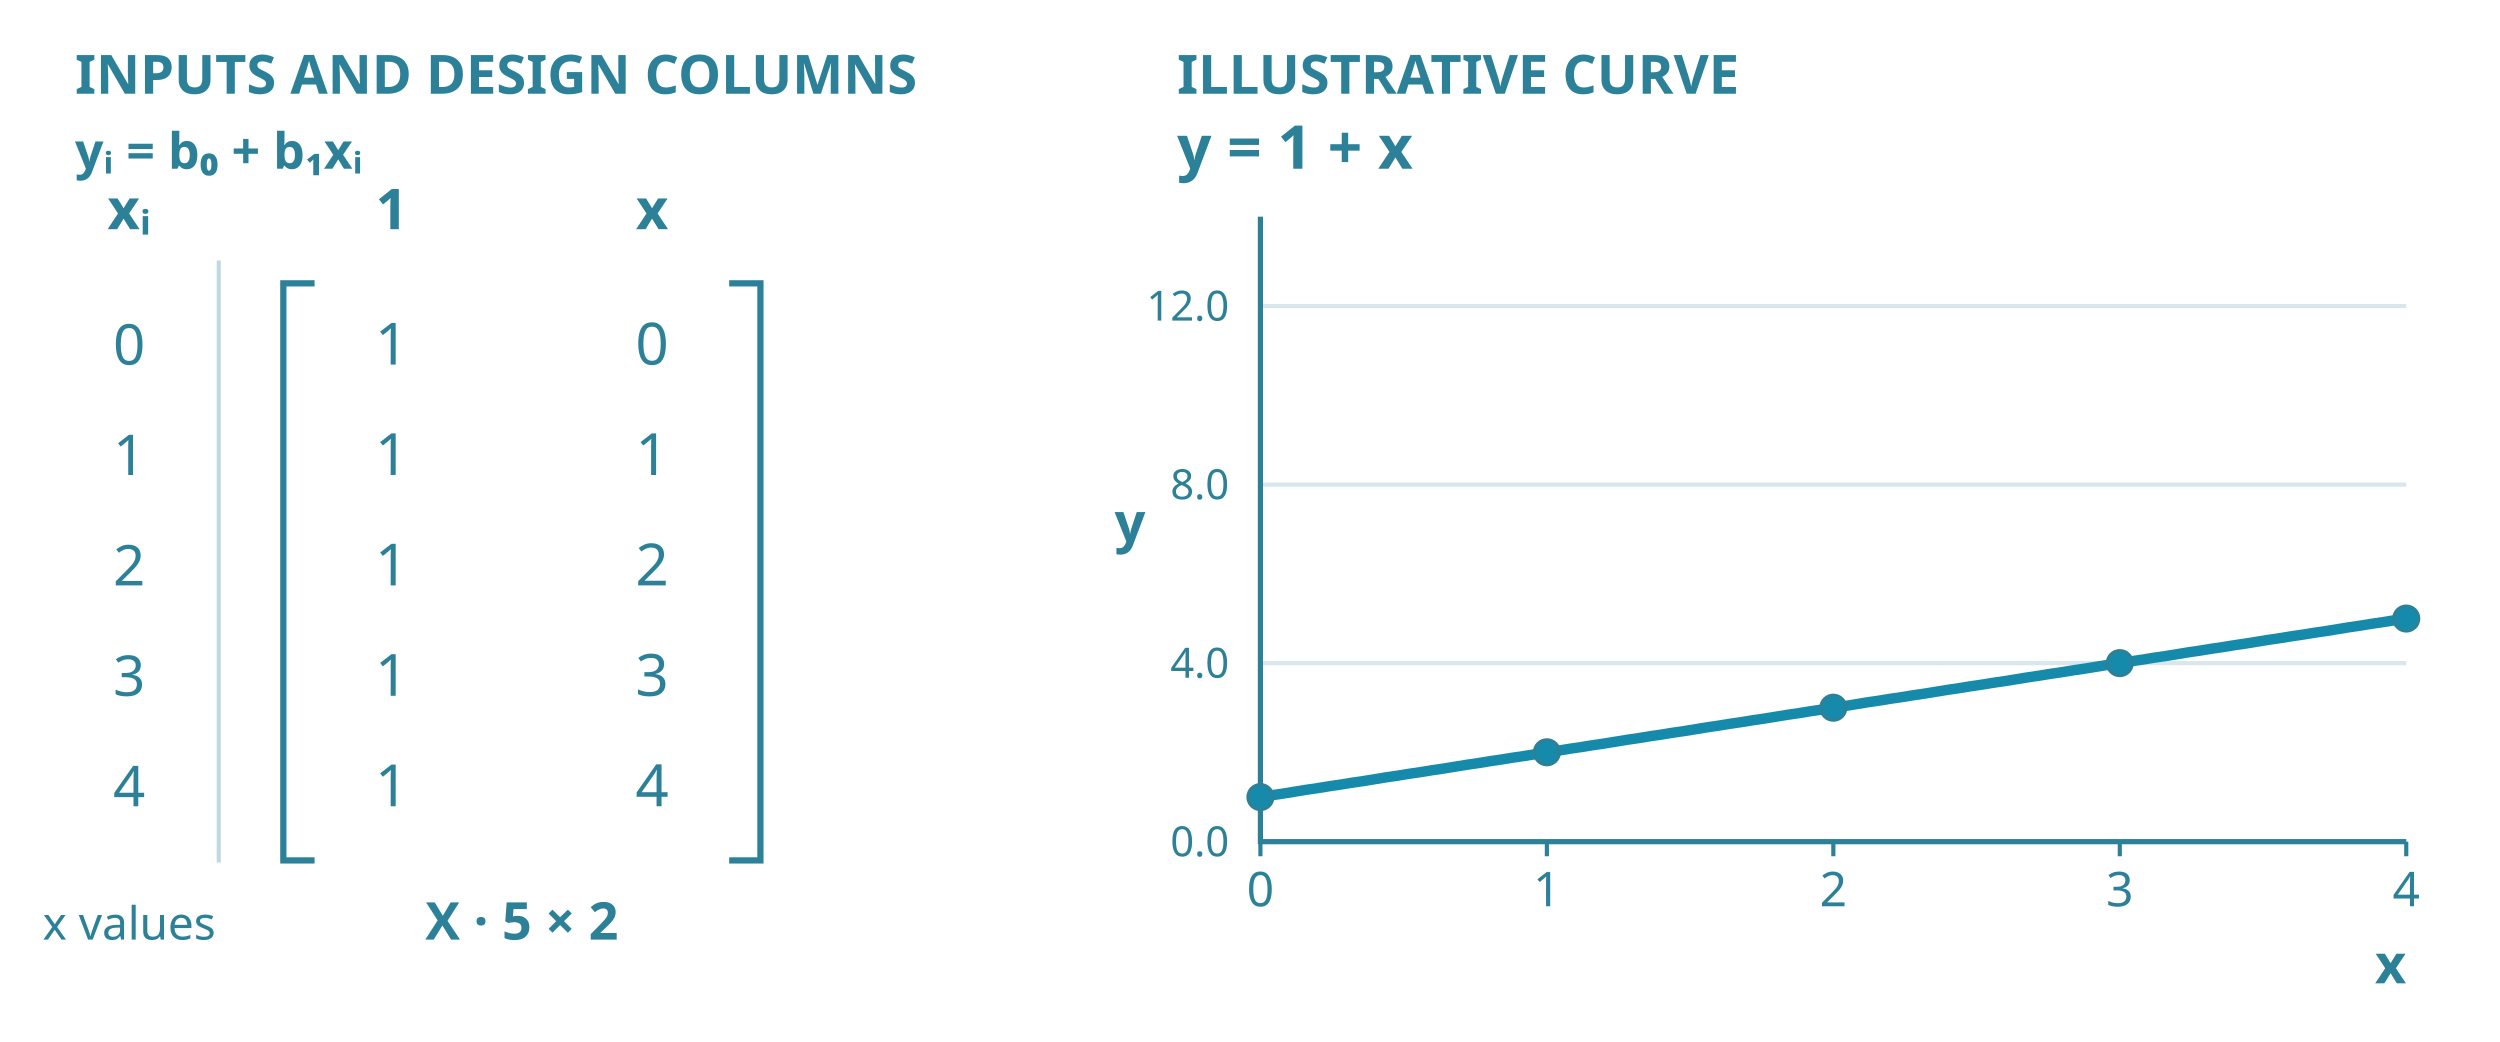
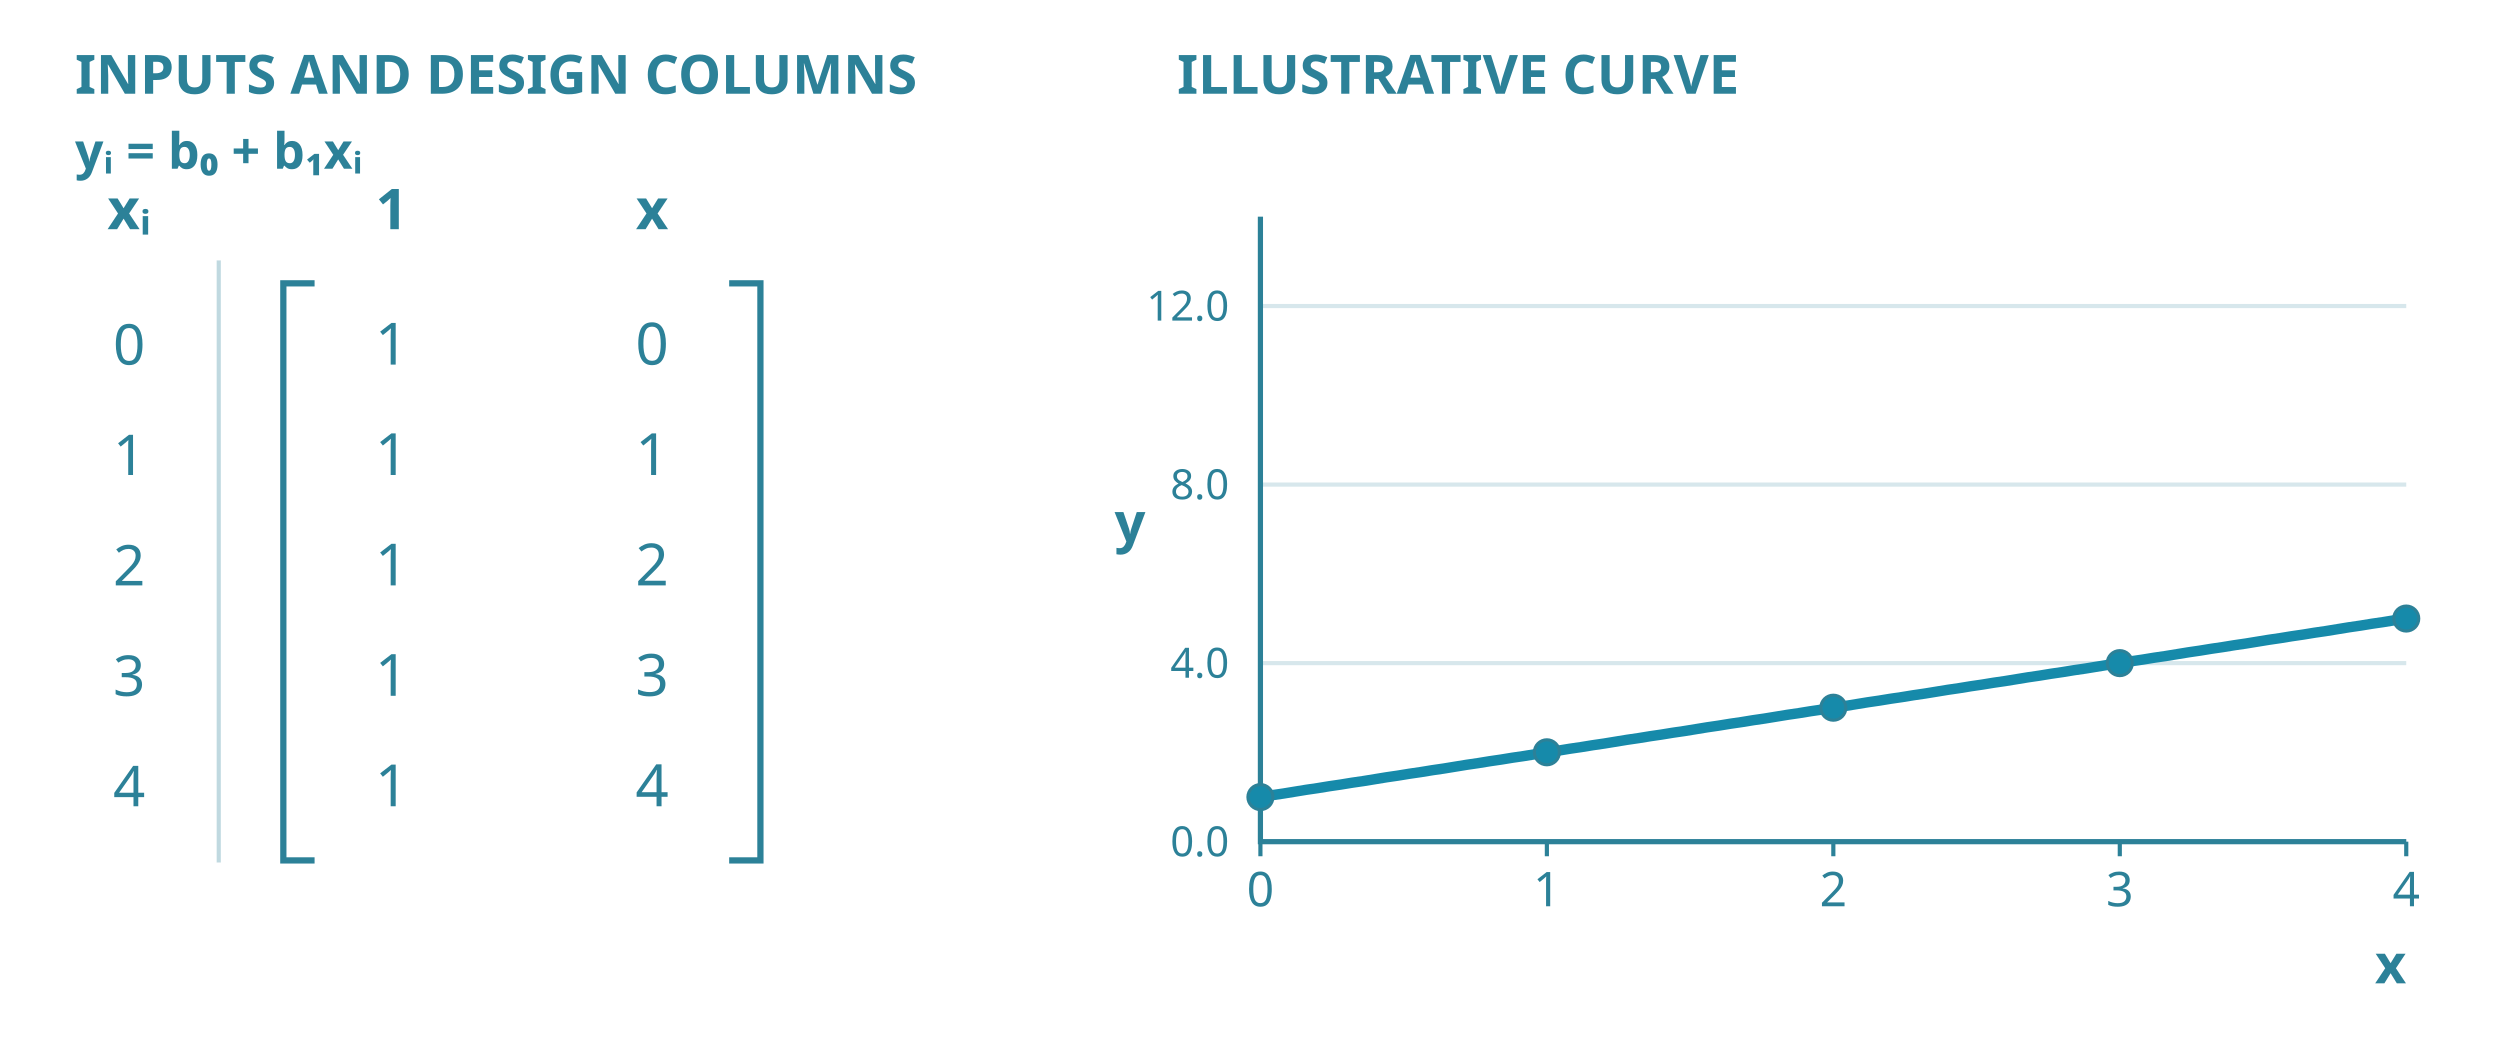
<svg xmlns="http://www.w3.org/2000/svg" viewBox="0 0 1200 500">
  <g fill="#2c8198" font-family="system-ui, sans-serif">
    <text x="36.0" y="45.0" text-anchor="start" font-size="26" font-weight="700">INPUTS AND DESIGN COLUMNS</text>
    <text x="36" y="81" font-size="24" font-weight="600">yᵢ = b₀ + b₁xᵢ</text>
    <text x="565.0" y="45.0" text-anchor="start" font-size="26" font-weight="700">ILLUSTRATIVE CURVE</text>
-     <text x="565.0" y="81.0" text-anchor="start" font-size="29" font-weight="700">y = 1 + x</text>
    <text x="62.0" y="110.0" text-anchor="middle" font-size="27" font-weight="700">xᵢ</text>
    <path d="M 151 136 H 136 V 413 H 151 M 350 136 H 365 V 413 H 350" stroke="#2c8198" stroke-width="3" opacity="1" fill="none" />
    <path d="M 105 125 V 414" stroke="#2c8198" stroke-width="2" opacity="0.3" fill="none" />
-     <text x="62.0" y="451.0" text-anchor="middle" font-size="22" font-weight="400">x values</text>
-     <text x="250.5" y="451.0" text-anchor="middle" font-size="25" font-weight="700">X  ·  5 × 2</text>
    <text x="188.0" y="110.0" text-anchor="middle" font-size="27" font-weight="700">1</text>
    <text x="313.0" y="110.0" text-anchor="middle" font-size="27" font-weight="700">x</text>
    <text x="62.0" y="175.0" text-anchor="middle" font-size="27" font-weight="400">0</text>
    <text x="188.0" y="175.0" text-anchor="middle" font-size="28" font-weight="400">1</text>
    <text x="313.0" y="175.0" text-anchor="middle" font-size="28" font-weight="400">0</text>
    <text x="62.0" y="228.0" text-anchor="middle" font-size="27" font-weight="400">1</text>
    <text x="188.0" y="228.0" text-anchor="middle" font-size="28" font-weight="400">1</text>
    <text x="313.0" y="228.0" text-anchor="middle" font-size="28" font-weight="400">1</text>
    <text x="62.0" y="281.0" text-anchor="middle" font-size="27" font-weight="400">2</text>
    <text x="188.0" y="281.0" text-anchor="middle" font-size="28" font-weight="400">1</text>
    <text x="313.0" y="281.0" text-anchor="middle" font-size="28" font-weight="400">2</text>
    <text x="62.0" y="334.0" text-anchor="middle" font-size="27" font-weight="400">3</text>
    <text x="188.0" y="334.0" text-anchor="middle" font-size="28" font-weight="400">1</text>
    <text x="313.0" y="334.0" text-anchor="middle" font-size="28" font-weight="400">3</text>
    <text x="62.0" y="387.0" text-anchor="middle" font-size="27" font-weight="400">4</text>
    <text x="188.0" y="387.0" text-anchor="middle" font-size="28" font-weight="400">1</text>
    <text x="313.0" y="387.0" text-anchor="middle" font-size="28" font-weight="400">4</text>
    <path d="M 605 104 V 404 H 1155" stroke="#2c8198" stroke-width="2.5" opacity="1" fill="none" />
    <path d="M 605 404.0 H 1155" stroke="#2c8198" stroke-width="2" opacity="0.19" fill="none" />
    <text x="590.0" y="411.0" text-anchor="end" font-size="20" font-weight="400">0.0</text>
    <path d="M 605 318.3 H 1155" stroke="#2c8198" stroke-width="2" opacity="0.19" fill="none" />
    <text x="590.0" y="325.3" text-anchor="end" font-size="20" font-weight="400">4.0</text>
    <path d="M 605 232.6 H 1155" stroke="#2c8198" stroke-width="2" opacity="0.19" fill="none" />
    <text x="590.0" y="239.6" text-anchor="end" font-size="20" font-weight="400">8.0</text>
    <path d="M 605 146.9 H 1155" stroke="#2c8198" stroke-width="2" opacity="0.19" fill="none" />
    <text x="590.0" y="153.9" text-anchor="end" font-size="20" font-weight="400">12.0</text>
    <path d="M 605.0 404 v 7" stroke="#2c8198" stroke-width="2" opacity="1" fill="none" />
    <text x="605.0" y="435.0" text-anchor="middle" font-size="23" font-weight="400">0</text>
    <path d="M 742.5 404 v 7" stroke="#2c8198" stroke-width="2" opacity="1" fill="none" />
    <text x="742.5" y="435.0" text-anchor="middle" font-size="23" font-weight="400">1</text>
    <path d="M 880.0 404 v 7" stroke="#2c8198" stroke-width="2" opacity="1" fill="none" />
    <text x="880.0" y="435.0" text-anchor="middle" font-size="23" font-weight="400">2</text>
    <path d="M 1017.5 404 v 7" stroke="#2c8198" stroke-width="2" opacity="1" fill="none" />
    <text x="1017.5" y="435.0" text-anchor="middle" font-size="23" font-weight="400">3</text>
    <path d="M 1155.0 404 v 7" stroke="#2c8198" stroke-width="2" opacity="1" fill="none" />
    <text x="1155.0" y="435.0" text-anchor="middle" font-size="23" font-weight="400">4</text>
    <text x="535.0" y="260.0" text-anchor="start" font-size="26" font-weight="700">y</text>
    <text x="1155.0" y="472.0" text-anchor="end" font-size="26" font-weight="700">x</text>
    <path d="M 605.0 382.6 L 610.5 381.7 L 616.0 380.9 L 621.5 380.0 L 627.0 379.1 L 632.5 378.3 L 638.0 377.4 L 643.5 376.6 L 649.0 375.7 L 654.5 374.9 L 660.0 374.0 L 665.5 373.1 L 671.0 372.3 L 676.5 371.4 L 682.0 370.6 L 687.5 369.7 L 693.0 368.9 L 698.5 368.0 L 704.0 367.1 L 709.5 366.3 L 715.0 365.4 L 720.5 364.6 L 726.0 363.7 L 731.5 362.9 L 737.0 362.0 L 742.5 361.1 L 748.0 360.3 L 753.5 359.4 L 759.0 358.6 L 764.5 357.7 L 770.0 356.9 L 775.5 356.0 L 781.0 355.1 L 786.5 354.3 L 792.0 353.4 L 797.5 352.6 L 803.0 351.7 L 808.5 350.9 L 814.0 350.0 L 819.5 349.1 L 825.0 348.3 L 830.5 347.4 L 836.0 346.6 L 841.5 345.7 L 847.0 344.9 L 852.5 344.0 L 858.0 343.1 L 863.5 342.3 L 869.0 341.4 L 874.5 340.6 L 880.0 339.7 L 885.5 338.9 L 891.0 338.0 L 896.5 337.1 L 902.0 336.3 L 907.5 335.4 L 913.0 334.6 L 918.5 333.7 L 924.0 332.9 L 929.5 332.0 L 935.0 331.1 L 940.5 330.3 L 946.0 329.4 L 951.5 328.6 L 957.0 327.7 L 962.5 326.9 L 968.0 326.0 L 973.5 325.1 L 979.0 324.3 L 984.5 323.4 L 990.0 322.6 L 995.5 321.7 L 1001.0 320.9 L 1006.5 320.0 L 1012.0 319.1 L 1017.5 318.3 L 1023.0 317.4 L 1028.5 316.6 L 1034.0 315.7 L 1039.5 314.9 L 1045.0 314.0 L 1050.5 313.1 L 1056.0 312.3 L 1061.5 311.4 L 1067.0 310.6 L 1072.5 309.7 L 1078.0 308.9 L 1083.5 308.0 L 1089.0 307.1 L 1094.5 306.3 L 1100.0 305.4 L 1105.5 304.6 L 1111.0 303.7 L 1116.5 302.9 L 1122.0 302.0 L 1127.5 301.1 L 1133.0 300.3 L 1138.5 299.4 L 1144.0 298.6 L 1149.5 297.7 L 1155.0 296.9" stroke="#168aaa" stroke-width="5" opacity="1" fill="none" />
    <circle cx="605.0" cy="382.6" r="6" fill="#168aaa" stroke="#2c8198" stroke-width="1.5" />
    <circle cx="742.5" cy="361.1" r="6" fill="#168aaa" stroke="#2c8198" stroke-width="1.5" />
    <circle cx="880.0" cy="339.7" r="6" fill="#168aaa" stroke="#2c8198" stroke-width="1.5" />
    <circle cx="1017.5" cy="318.3" r="6" fill="#168aaa" stroke="#2c8198" stroke-width="1.5" />
    <circle cx="1155.0" cy="296.9" r="6" fill="#168aaa" stroke="#2c8198" stroke-width="1.5" />
  </g>
</svg>
